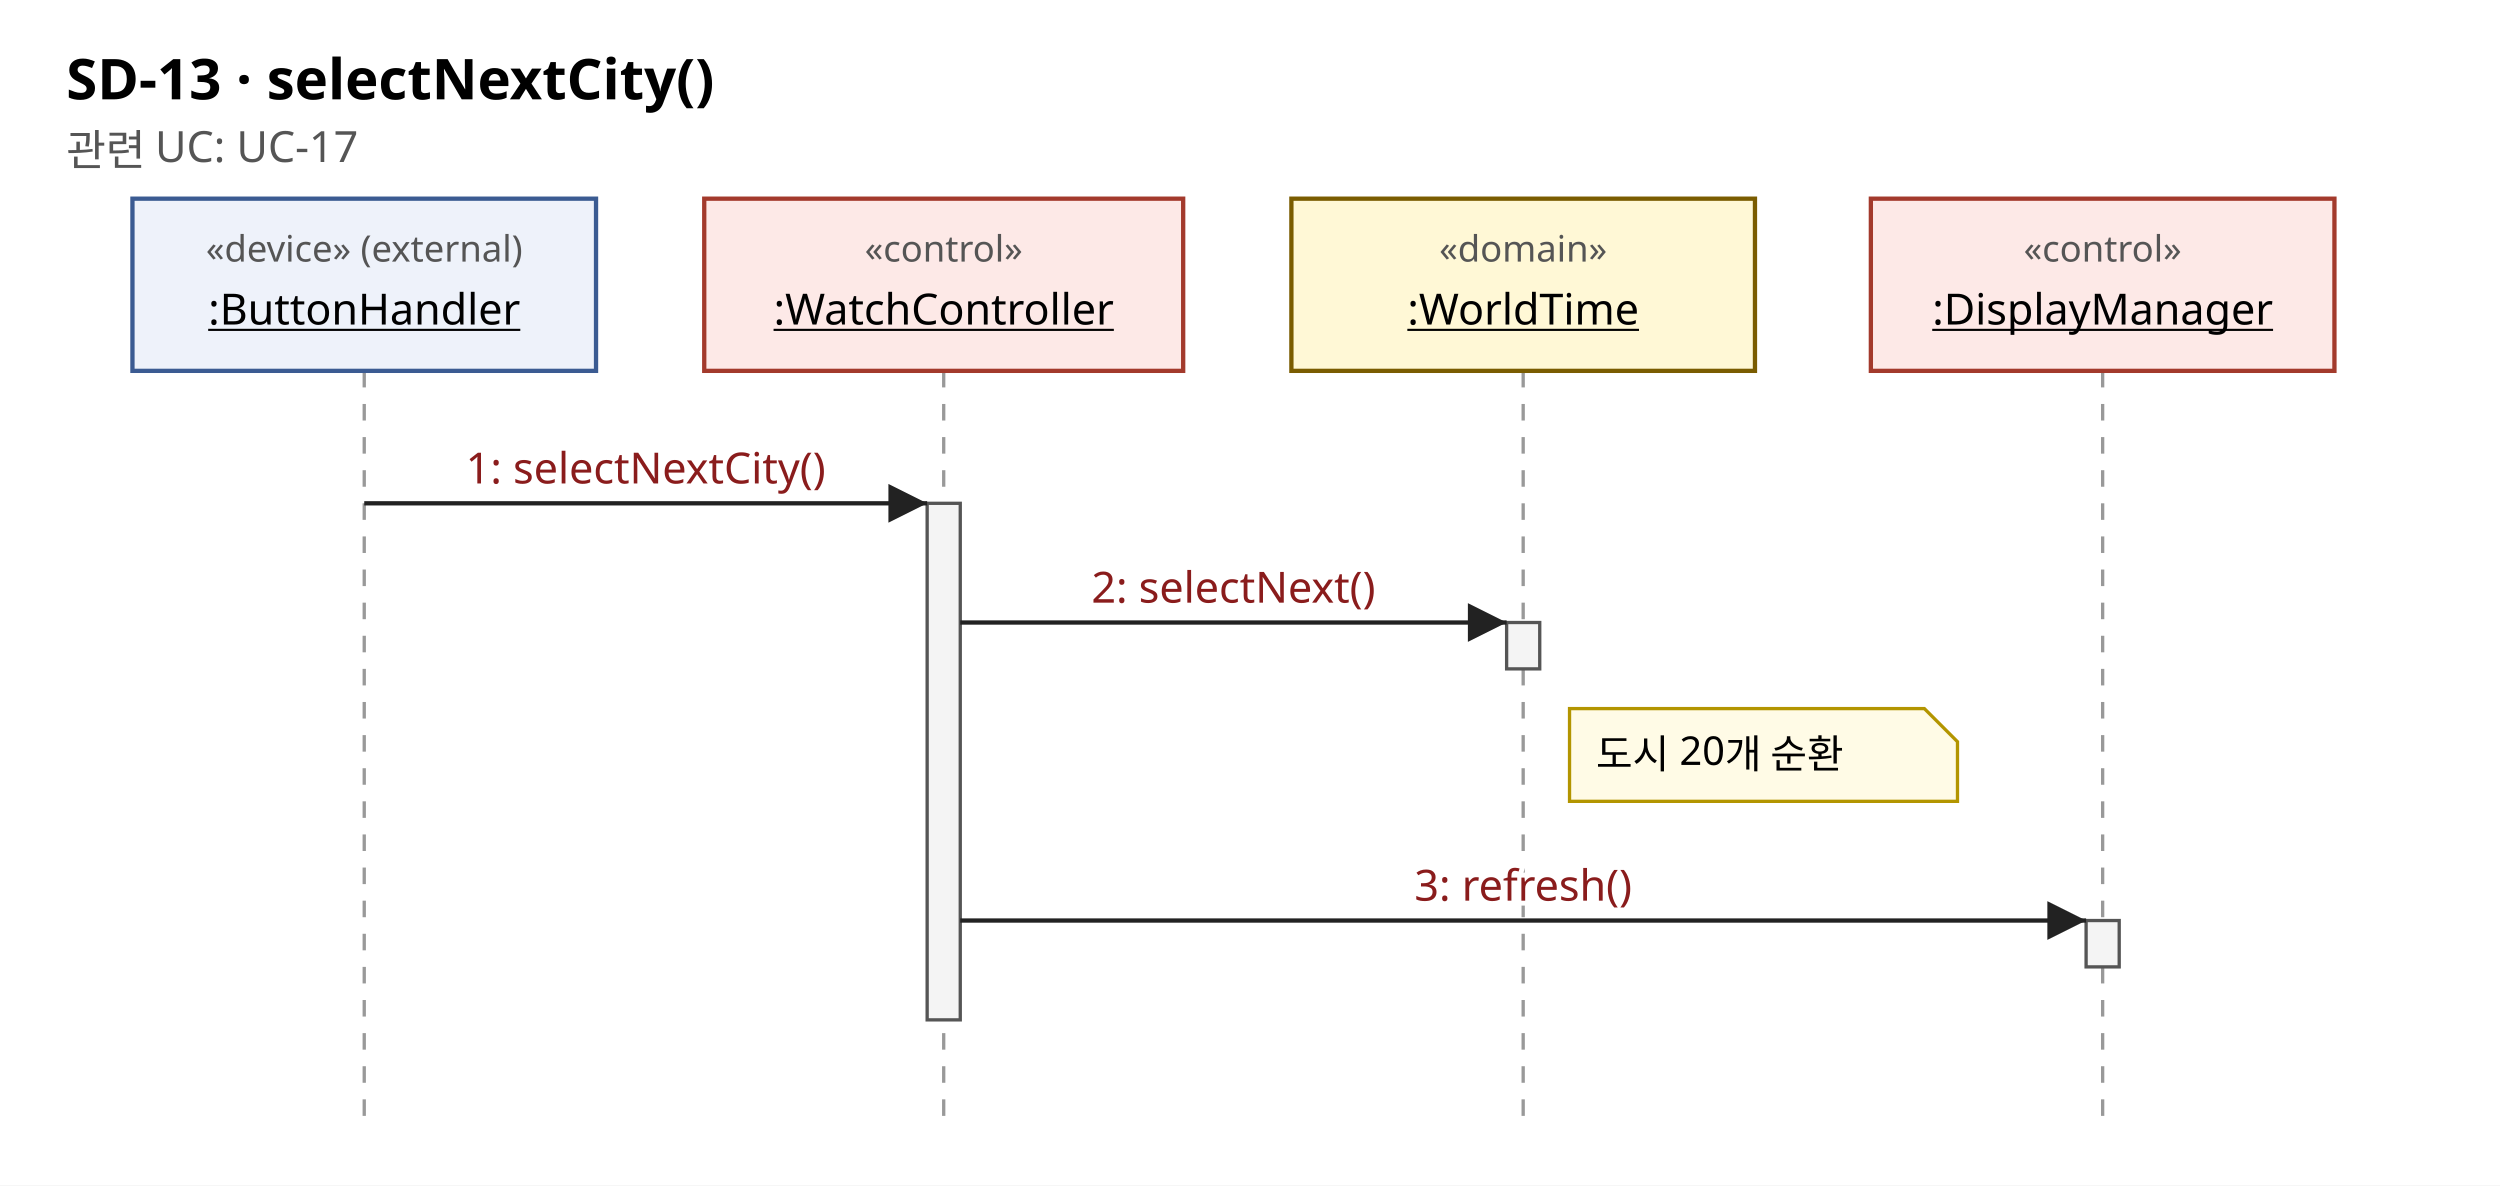
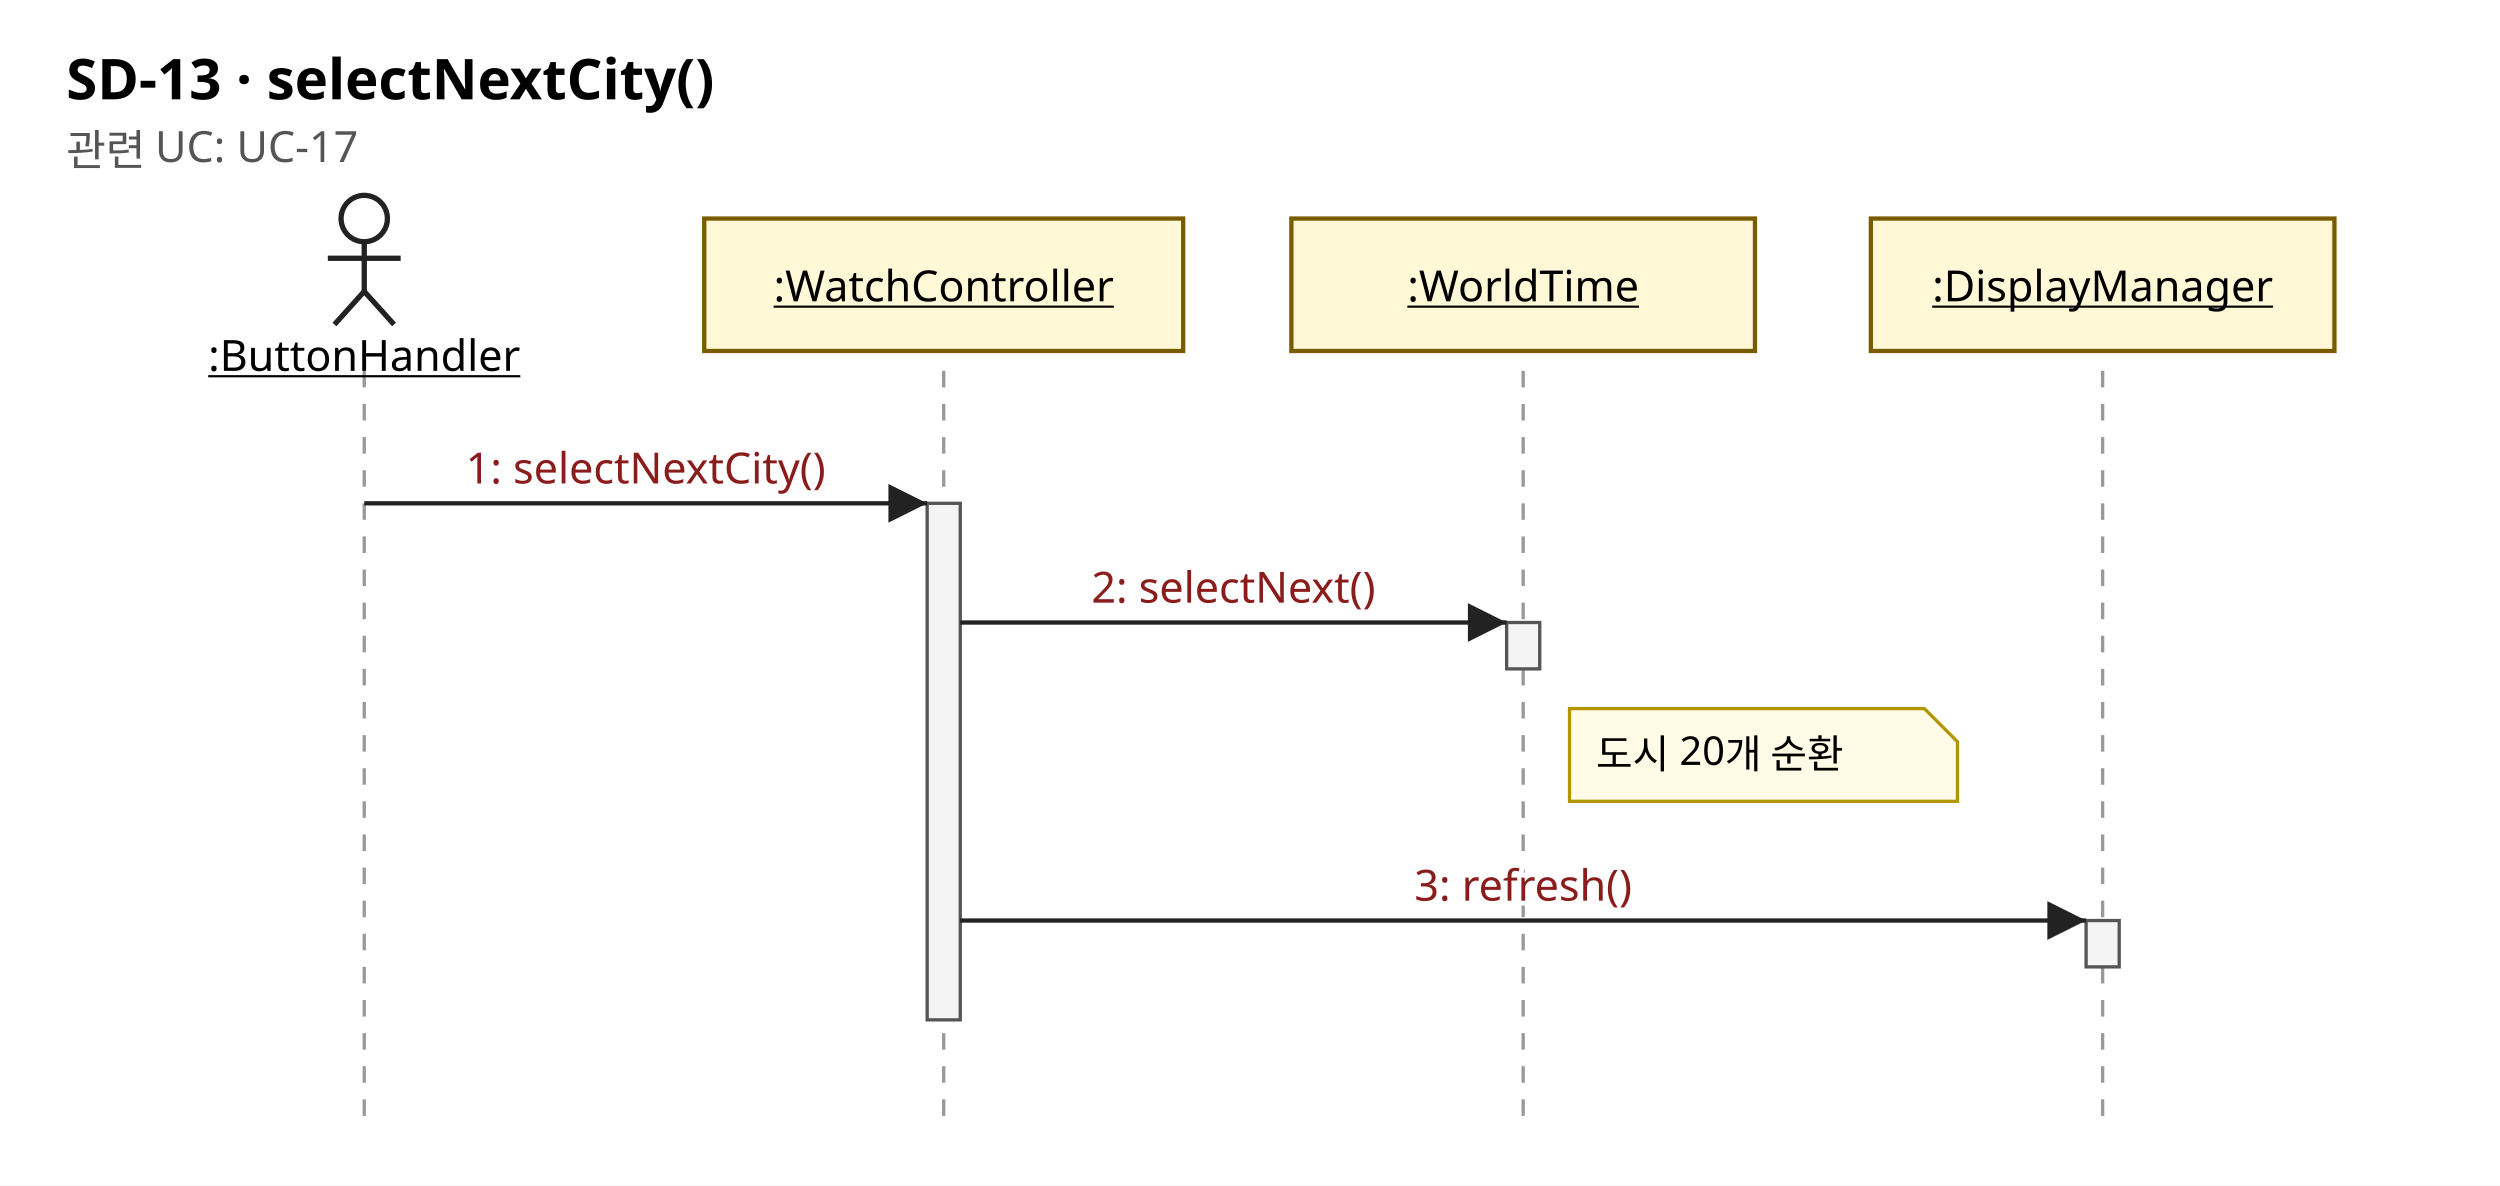
<svg xmlns="http://www.w3.org/2000/svg" width="755" height="358" viewBox="0 0 755 358" font-family="Malgun Gothic, Apple SD Gothic Neo, Noto Sans KR, WenQuanYi Zen Hei, sans-serif">
  <defs>
    <marker id="f" viewBox="0 0 10 10" refX="10" refY="5" markerWidth="9" markerHeight="9" orient="auto">
      <path d="M0,0 L10,5 L0,10 z" fill="#222" />
    </marker>
  </defs>
  <rect width="755" height="358" fill="#fff" />
  <text x="20" y="30" font-size="17" font-weight="bold">SD-13 · selectNextCity()</text>
  <text x="20" y="50" font-size="13" fill="#555">관련 UC: UC-17</text>
  <line x1="110" y1="112" x2="110" y2="338" stroke="#999" stroke-dasharray="5 5" />
-   <rect x="40.0" y="60" width="140" height="52" fill="#eef2fa" stroke="#3b5b92" stroke-width="1.3" />
-   <text x="110" y="79" text-anchor="middle" font-size="11" fill="#555">«device» (external)</text>
-   <text x="110" y="98" text-anchor="middle" font-size="13" text-decoration="underline">:ButtonHandler</text>
+   <g stroke="#222" stroke-width="1.6" fill="none">
+     <circle cx="110" cy="66" r="7" />
+     <line x1="110" y1="73" x2="110" y2="88" />
+     <line x1="99" y1="78" x2="121" y2="78" />
+     <line x1="110" y1="88" x2="101" y2="98" />
+     <line x1="110" y1="88" x2="119" y2="98" />
+   </g>
+   <text x="110" y="112" text-anchor="middle" font-size="13" text-decoration="underline">:ButtonHandler</text>
  <line x1="285" y1="112" x2="285" y2="338" stroke="#999" stroke-dasharray="5 5" />
-   <rect x="212.68" y="60" width="144.64" height="52" fill="#fde9e7" stroke="#a33a2c" stroke-width="1.3" />
-   <text x="285" y="79" text-anchor="middle" font-size="11" fill="#555">«control»</text>
-   <text x="285" y="98" text-anchor="middle" font-size="13" text-decoration="underline">:WatchController</text>
+   <rect x="212.68" y="66" width="144.64" height="40" fill="#fff8d6" stroke="#7a5c00" stroke-width="1.3" />
+   <text x="285" y="91" text-anchor="middle" font-size="13" text-decoration="underline">:WatchController</text>
  <line x1="460" y1="112" x2="460" y2="338" stroke="#999" stroke-dasharray="5 5" />
-   <rect x="390.0" y="60" width="140" height="52" fill="#fff8d6" stroke="#7a5c00" stroke-width="1.3" />
-   <text x="460" y="79" text-anchor="middle" font-size="11" fill="#555">«domain»</text>
-   <text x="460" y="98" text-anchor="middle" font-size="13" text-decoration="underline">:WorldTime</text>
+   <rect x="390.0" y="66" width="140" height="40" fill="#fff8d6" stroke="#7a5c00" stroke-width="1.3" />
+   <text x="460" y="91" text-anchor="middle" font-size="13" text-decoration="underline">:WorldTime</text>
  <line x1="635" y1="112" x2="635" y2="338" stroke="#999" stroke-dasharray="5 5" />
-   <rect x="565.0" y="60" width="140" height="52" fill="#fde9e7" stroke="#a33a2c" stroke-width="1.3" />
-   <text x="635" y="79" text-anchor="middle" font-size="11" fill="#555">«control»</text>
-   <text x="635" y="98" text-anchor="middle" font-size="13" text-decoration="underline">:DisplayManager</text>
+   <rect x="565.0" y="66" width="140" height="40" fill="#fff8d6" stroke="#7a5c00" stroke-width="1.3" />
+   <text x="635" y="91" text-anchor="middle" font-size="13" text-decoration="underline">:DisplayManager</text>
  <rect x="455" y="188" width="10" height="14" fill="#f4f4f4" stroke="#555" />
  <rect x="630" y="278" width="10" height="14" fill="#f4f4f4" stroke="#555" />
  <rect x="280" y="152" width="10" height="156" fill="#f4f4f4" stroke="#555" />
  <line x1="110" y1="152" x2="280" y2="152" stroke="#222" stroke-width="1.3" marker-end="url(#f)" />
  <text x="195.0" y="146" text-anchor="middle" font-size="13" fill="#8a1c1c" stroke="#fff" stroke-width="3" paint-order="stroke">1: selectNextCity()</text>
  <line x1="290" y1="188" x2="455" y2="188" stroke="#222" stroke-width="1.3" marker-end="url(#f)" />
  <text x="372.5" y="182" text-anchor="middle" font-size="13" fill="#8a1c1c" stroke="#fff" stroke-width="3" paint-order="stroke">2: selectNext()</text>
  <path d="M474,214 h107.16 l10,10 v18 h-117.16 z" fill="#fffbe6" stroke="#b39500" />
  <text x="482" y="232" font-size="12">도시 20개 순환</text>
  <line x1="290" y1="278" x2="630" y2="278" stroke="#222" stroke-width="1.3" marker-end="url(#f)" />
  <text x="460.0" y="272" text-anchor="middle" font-size="13" fill="#8a1c1c" stroke="#fff" stroke-width="3" paint-order="stroke">3: refresh()</text>
</svg>
